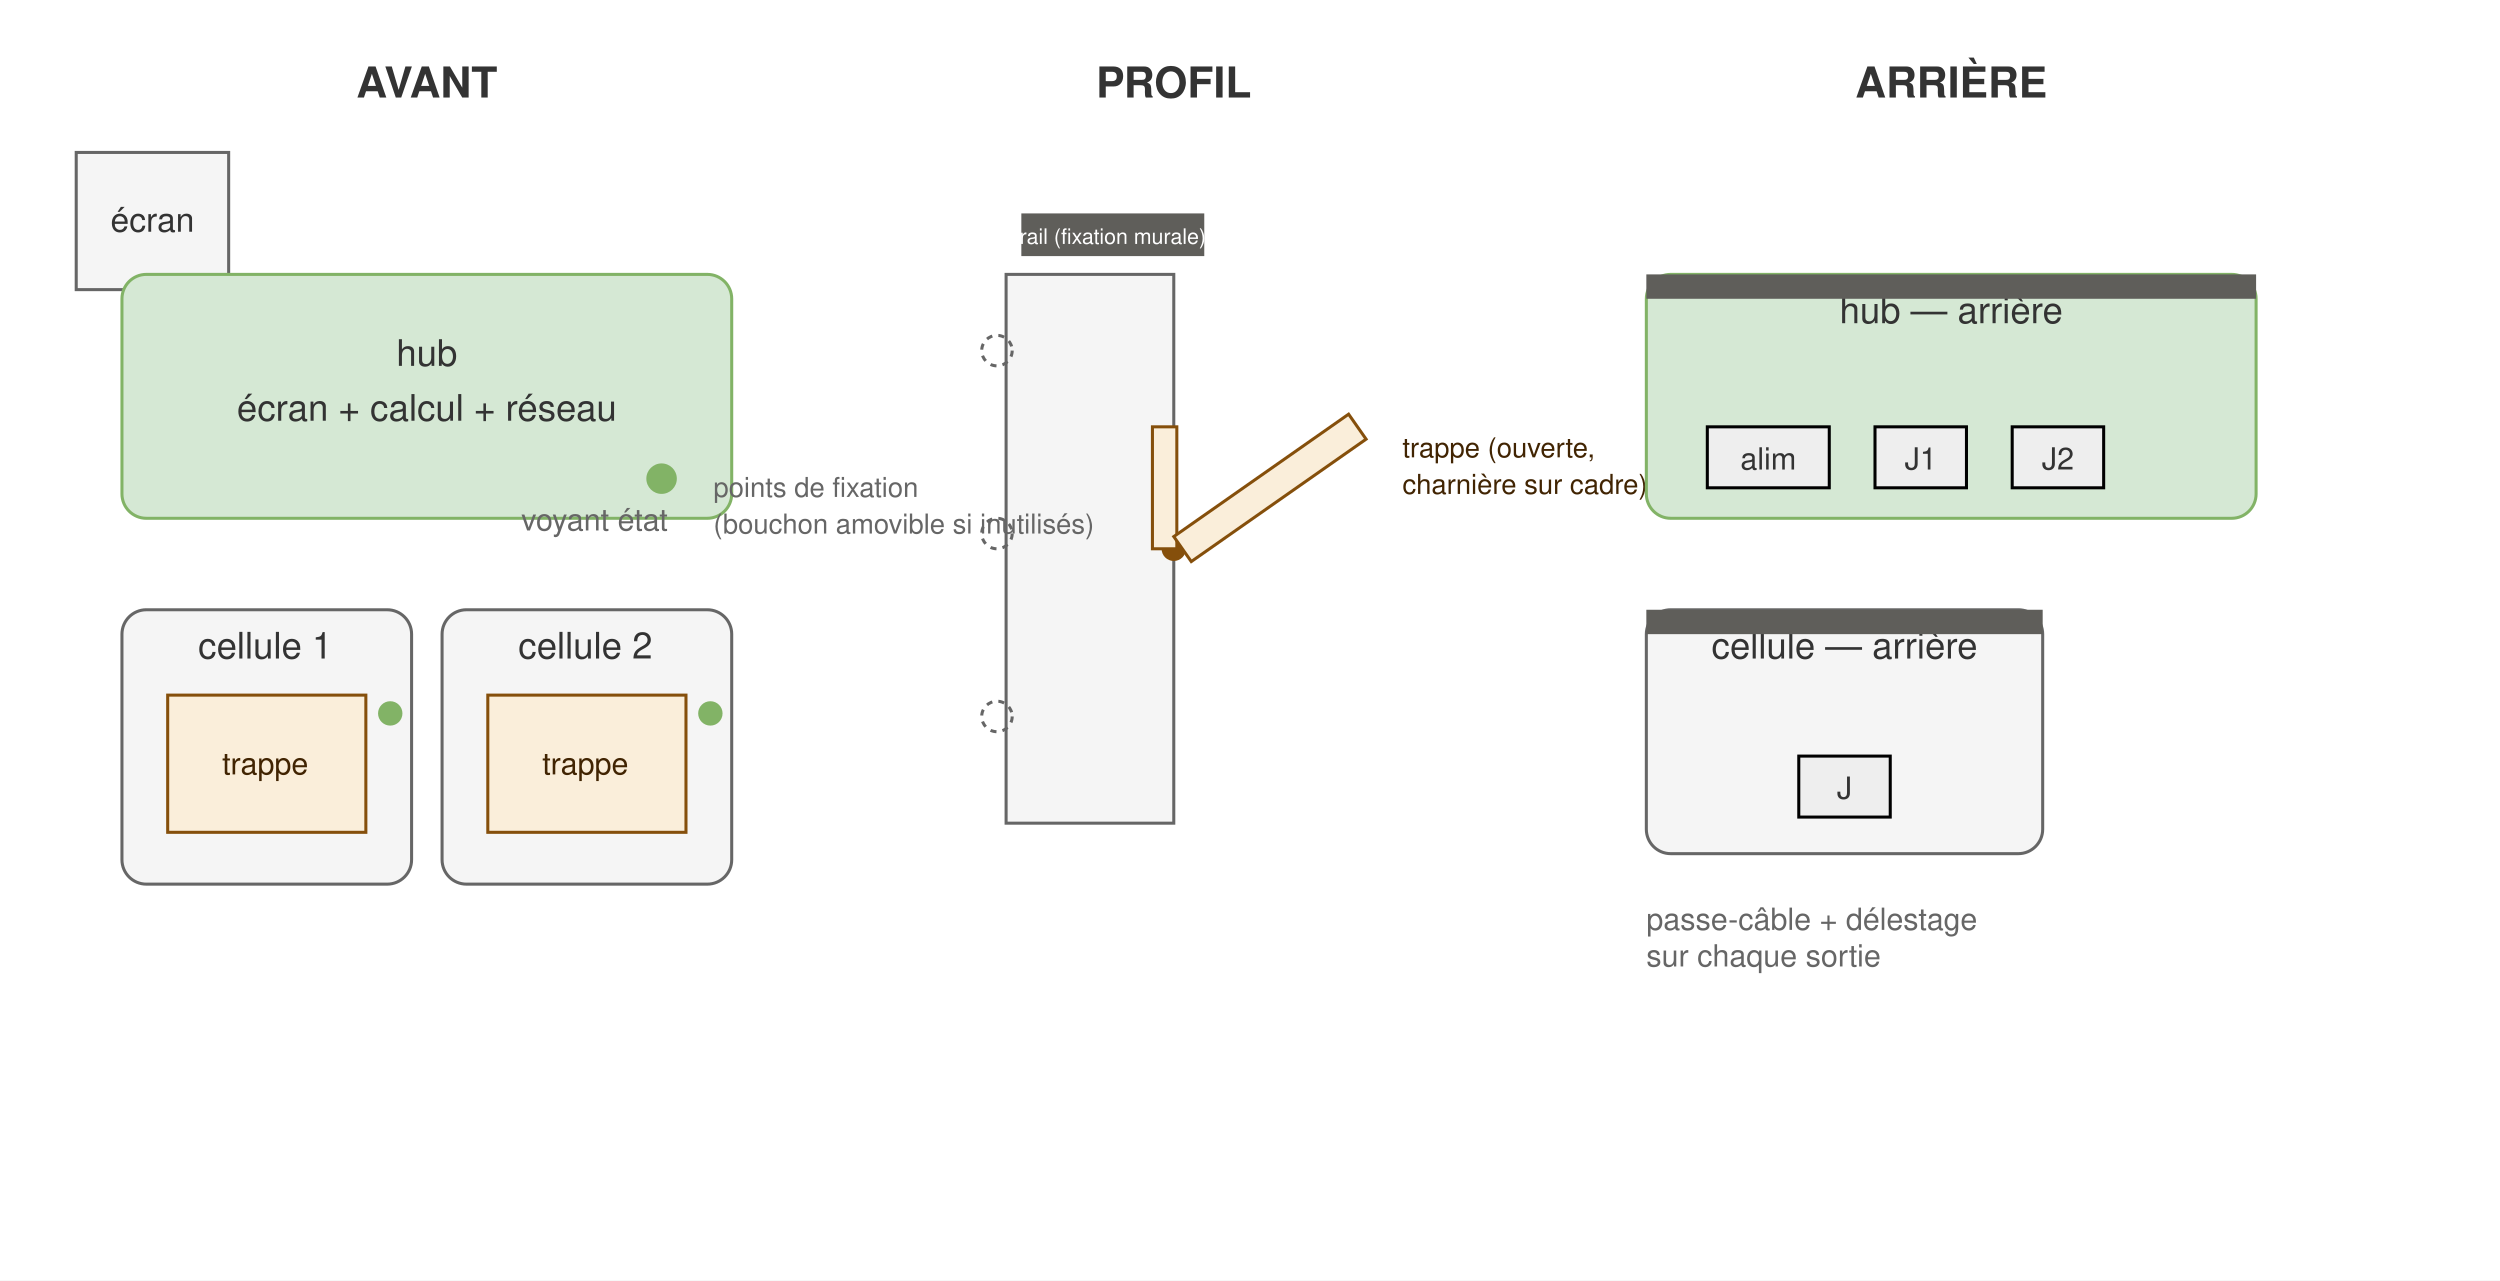
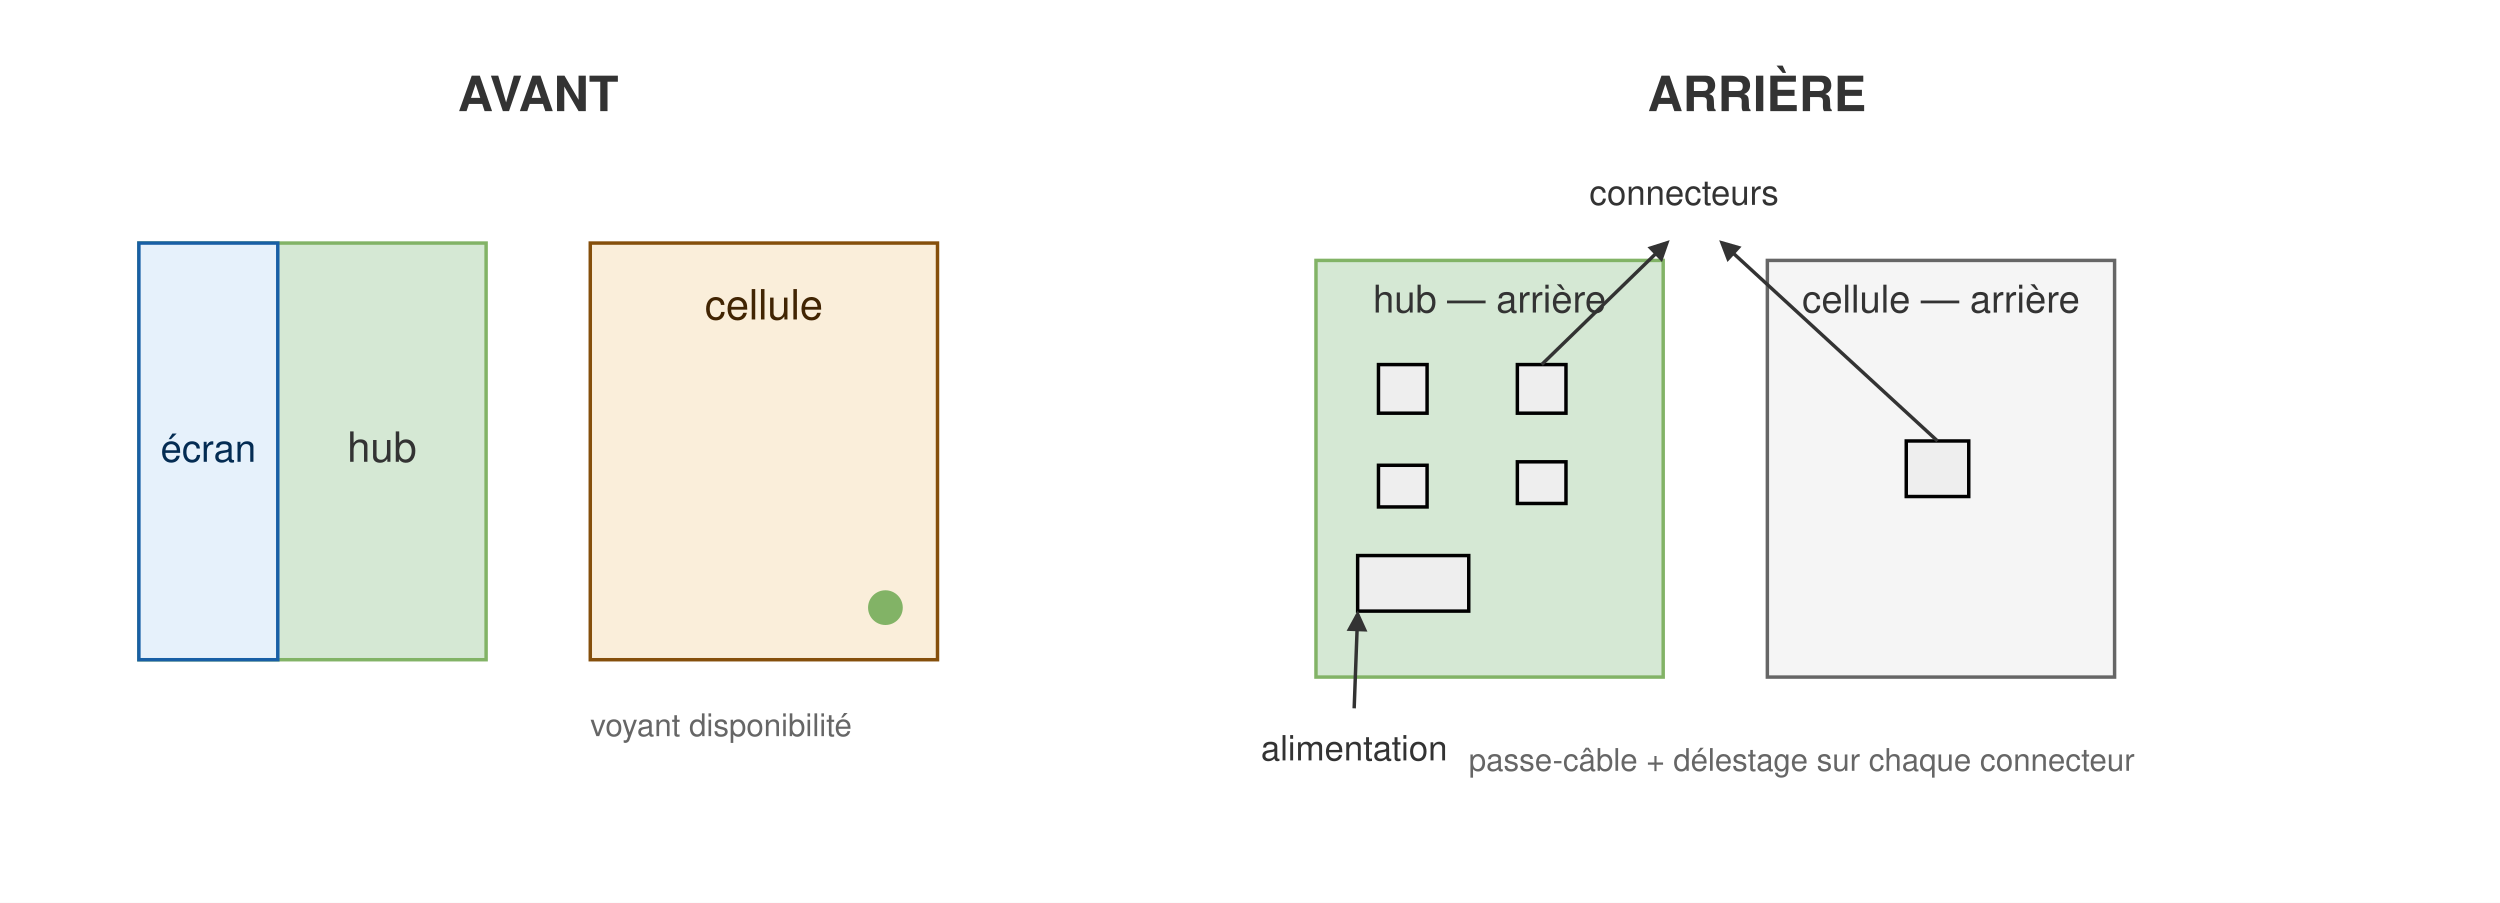
- <svg xmlns="http://www.w3.org/2000/svg" width="820" height="420" viewBox="0 0 820 420" font-family="Helvetica, Arial, sans-serif">
-   <rect width="820" height="420" fill="#ffffff" />
-   <text x="140" y="32" text-anchor="middle" font-size="14" font-weight="bold" fill="#333333">AVANT</text>
-   <text x="385" y="32" text-anchor="middle" font-size="14" font-weight="bold" fill="#333333">PROFIL</text>
-   <text x="640" y="32" text-anchor="middle" font-size="14" font-weight="bold" fill="#333333">ARRIÈRE</text>
-   <rect x="25" y="50" width="50" height="45" fill="#f5f5f5" stroke="#666666" />
-   <text x="50" y="76" text-anchor="middle" font-size="11" fill="#333333">écran</text>
-   <rect x="40" y="90" width="200" height="80" rx="8" fill="#d5e8d4" stroke="#82b366" />
-   <text x="140" y="120" text-anchor="middle" font-size="12" fill="#333333">hub</text>
-   <text x="140" y="138" text-anchor="middle" font-size="12" fill="#333333">écran + calcul + réseau</text>
-   <circle cx="217" cy="157" r="5" fill="#82b366" />
-   <text x="195" y="174" text-anchor="middle" font-size="10" fill="#666666">voyant état</text>
-   <rect x="40" y="200" width="95" height="90" rx="8" fill="#f5f5f5" stroke="#666666" />
-   <text x="87" y="216" text-anchor="middle" font-size="12" fill="#333333">cellule 1</text>
-   <rect x="55" y="228" width="65" height="45" fill="#FAEEDA" stroke="#854F0B" />
-   <text x="87" y="254" text-anchor="middle" font-size="10" fill="#412402">trappe</text>
-   <circle cx="128" cy="234" r="4" fill="#82b366" />
-   <rect x="145" y="200" width="95" height="90" rx="8" fill="#f5f5f5" stroke="#666666" />
-   <text x="192" y="216" text-anchor="middle" font-size="12" fill="#333333">cellule 2</text>
-   <rect x="160" y="228" width="65" height="45" fill="#FAEEDA" stroke="#854F0B" />
-   <text x="192" y="254" text-anchor="middle" font-size="10" fill="#412402">trappe</text>
-   <circle cx="233" cy="234" r="4" fill="#82b366" />
-   <rect x="335" y="70" width="60" height="14" fill="#5F5E5A" />
-   <text x="365" y="80" text-anchor="middle" font-size="7" fill="#ffffff">rail (fixation murale)</text>
-   <rect x="330" y="90" width="55" height="180" fill="#f5f5f5" stroke="#666666" />
-   <circle cx="327" cy="115" r="5" fill="none" stroke="#666666" stroke-dasharray="2,2" />
-   <circle cx="327" cy="175" r="5" fill="none" stroke="#666666" stroke-dasharray="2,2" />
-   <circle cx="327" cy="235" r="5" fill="none" stroke="#666666" stroke-dasharray="2,2" />
-   <text x="234" y="163" font-size="9" fill="#666666">points de fixation</text>
-   <text x="234" y="175" font-size="9" fill="#666666">(bouchon amovible si inutilisés)</text>
-   <circle cx="385" cy="180" r="4" fill="#854F0B" />
-   <rect x="378" y="140" width="8" height="40" fill="#FAEEDA" stroke="#854F0B" />
-   <rect x="385" y="176" width="70" height="10" fill="#FAEEDA" stroke="#854F0B" transform="rotate(-35 385 176)" />
-   <text x="460" y="150" font-size="9" fill="#412402">trappe (ouverte,</text>
-   <text x="460" y="162" font-size="9" fill="#412402">charnière sur cadre)</text>
-   <rect x="540" y="90" width="200" height="80" rx="8" fill="#d5e8d4" stroke="#82b366" />
-   <text x="640" y="106" text-anchor="middle" font-size="12" fill="#333333">hub — arrière</text>
-   <rect x="540" y="90" width="200" height="8" fill="#5F5E5A" />
-   <rect x="560" y="140" width="40" height="20" fill="#EEEEEE" stroke="#000000" />
-   <text x="580" y="154" text-anchor="middle" font-size="10" fill="#333333">alim</text>
-   <rect x="615" y="140" width="30" height="20" fill="#EEEEEE" stroke="#000000" />
-   <text x="630" y="154" text-anchor="middle" font-size="10" fill="#333333">J1</text>
-   <rect x="660" y="140" width="30" height="20" fill="#EEEEEE" stroke="#000000" />
-   <text x="675" y="154" text-anchor="middle" font-size="10" fill="#333333">J2</text>
-   <rect x="540" y="200" width="130" height="80" rx="8" fill="#f5f5f5" stroke="#666666" />
-   <text x="605" y="216" text-anchor="middle" font-size="12" fill="#333333">cellule — arrière</text>
-   <rect x="540" y="200" width="130" height="8" fill="#5F5E5A" />
-   <rect x="590" y="248" width="30" height="20" fill="#EEEEEE" stroke="#000000" />
-   <text x="605" y="262" text-anchor="middle" font-size="10" fill="#333333">J</text>
-   <text x="540" y="305" font-size="10" fill="#666666">passe-câble + délestage</text>
-   <text x="540" y="317" font-size="10" fill="#666666">sur chaque sortie</text>
+ <svg xmlns="http://www.w3.org/2000/svg" width="720" height="260" viewBox="0 0 720 260" font-family="Helvetica, Arial, sans-serif">
+   <rect width="720" height="260" fill="#ffffff" />
+   <defs>
+     <marker id="arrow" viewBox="0 0 10 10" refX="8" refY="5" markerWidth="6" markerHeight="6" orient="auto-start-reverse">
+       <path d="M0,0L10,5L0,10z" fill="#333333" />
+     </marker>
+   </defs>
+   <text x="155" y="32" text-anchor="middle" font-size="14" font-weight="bold" fill="#333333">AVANT</text>
+   <text x="506" y="32" text-anchor="middle" font-size="14" font-weight="bold" fill="#333333">ARRIÈRE</text>
+   <rect x="40" y="70" width="100" height="120" fill="#d5e8d4" stroke="#82b366" />
+   <rect x="40" y="70" width="40" height="120" fill="#E6F1FB" stroke="#185FA5" />
+   <text x="60" y="133" text-anchor="middle" font-size="11" fill="#042C53">écran</text>
+   <text x="110" y="133" text-anchor="middle" font-size="12" fill="#333333">hub</text>
+   <rect x="170" y="70" width="100" height="120" fill="#FAEEDA" stroke="#854F0B" />
+   <text x="220" y="92" text-anchor="middle" font-size="12" fill="#412402">cellule</text>
+   <circle cx="255" cy="175" r="5" fill="#82b366" />
+   <text x="170" y="212" font-size="9" fill="#666666">voyant disponibilité</text>
+   <rect x="379" y="75" width="100" height="120" fill="#d5e8d4" stroke="#82b366" />
+   <text x="429" y="90" text-anchor="middle" font-size="11" fill="#333333">hub — arrière</text>
+   <rect x="397" y="105" width="14" height="14" fill="#EEEEEE" stroke="#000000" />
+   <rect x="437" y="105" width="14" height="14" fill="#EEEEEE" stroke="#000000" />
+   <rect x="397" y="134" width="14" height="12" fill="#EEEEEE" stroke="#000000" />
+   <rect x="437" y="133" width="14" height="12" fill="#EEEEEE" stroke="#000000" />
+   <rect x="391" y="160" width="32" height="16" fill="#EEEEEE" stroke="#000000" />
+   <rect x="509" y="75" width="100" height="120" fill="#f5f5f5" stroke="#666666" />
+   <text x="559" y="90" text-anchor="middle" font-size="11" fill="#333333">cellule — arrière</text>
+   <rect x="549" y="127" width="18" height="16" fill="#EEEEEE" stroke="#000000" />
+   <text x="485" y="59" text-anchor="middle" font-size="10" fill="#333333">connecteurs</text>
+   <line x1="444" y1="105" x2="480" y2="70" stroke="#333333" stroke-width="1" marker-end="url(#arrow)" />
+   <line x1="558" y1="127" x2="496" y2="70" stroke="#333333" stroke-width="1" marker-end="url(#arrow)" />
+   <text x="390" y="219" text-anchor="middle" font-size="10" fill="#333333">alimentation</text>
+   <line x1="390" y1="204" x2="391" y2="177" stroke="#333333" stroke-width="1" marker-end="url(#arrow)" />
+   <text x="423" y="222" font-size="9" fill="#666666">passe-câble + délestage sur chaque connecteur</text>
</svg>
